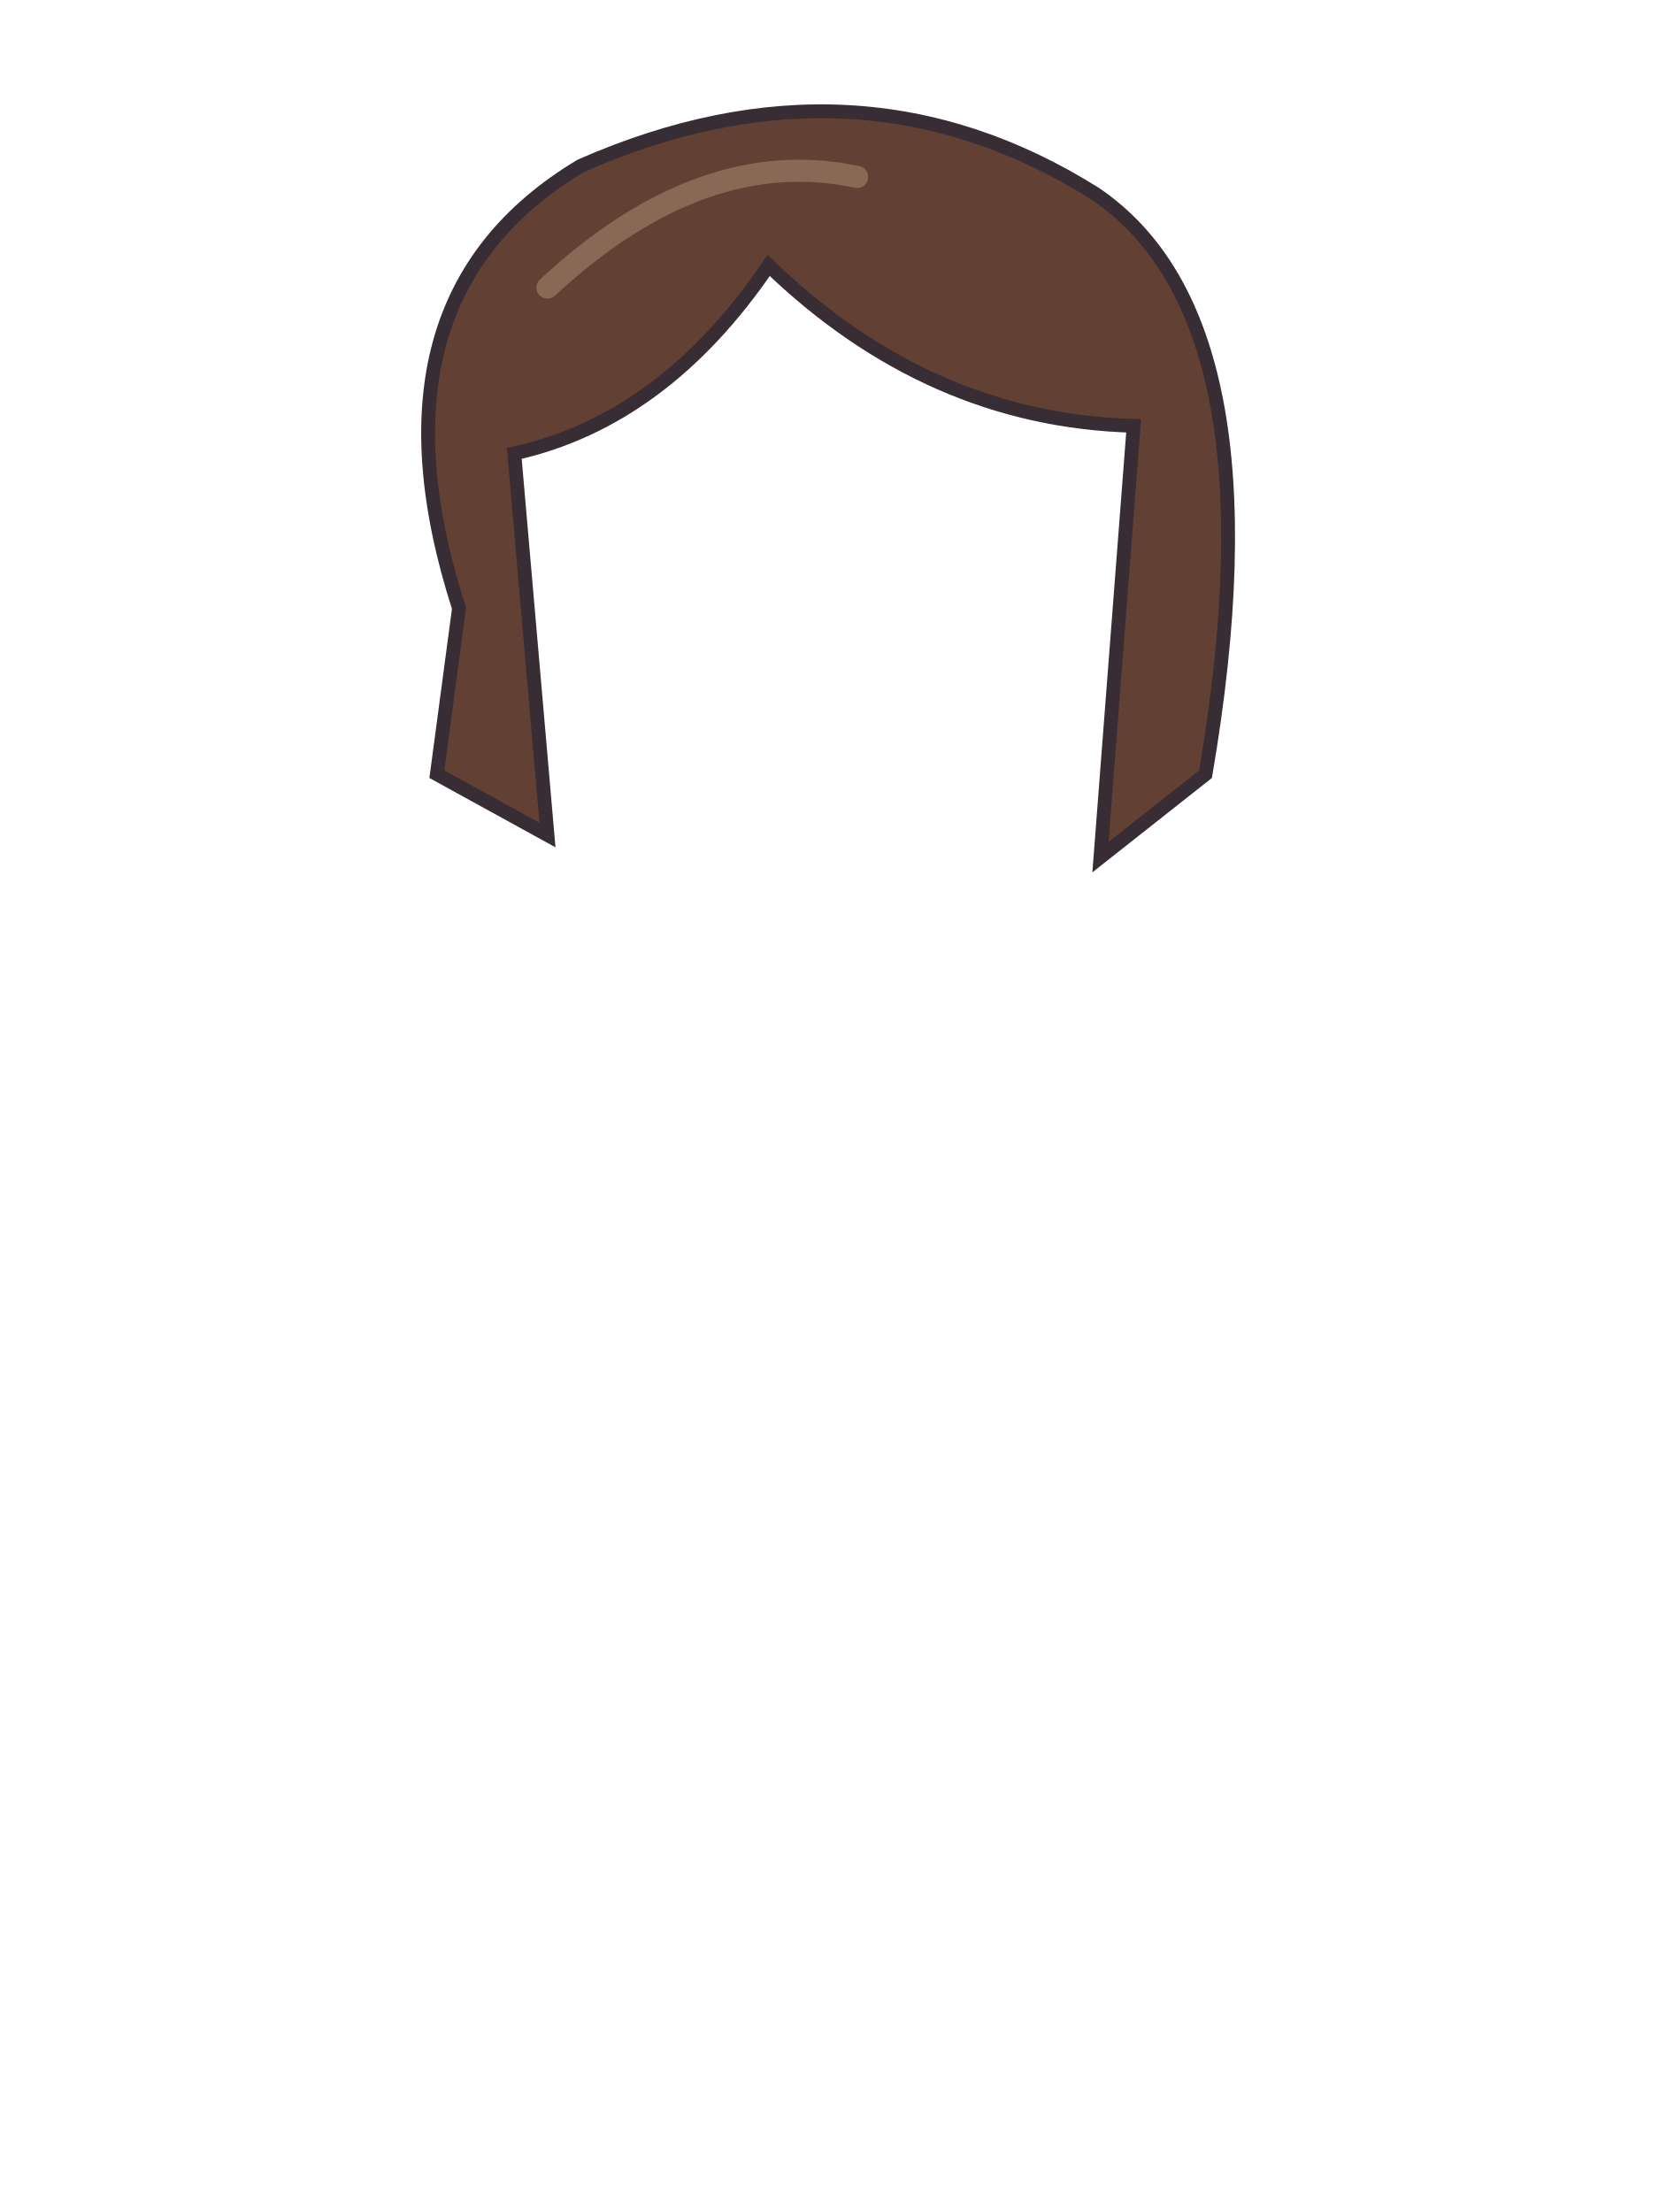
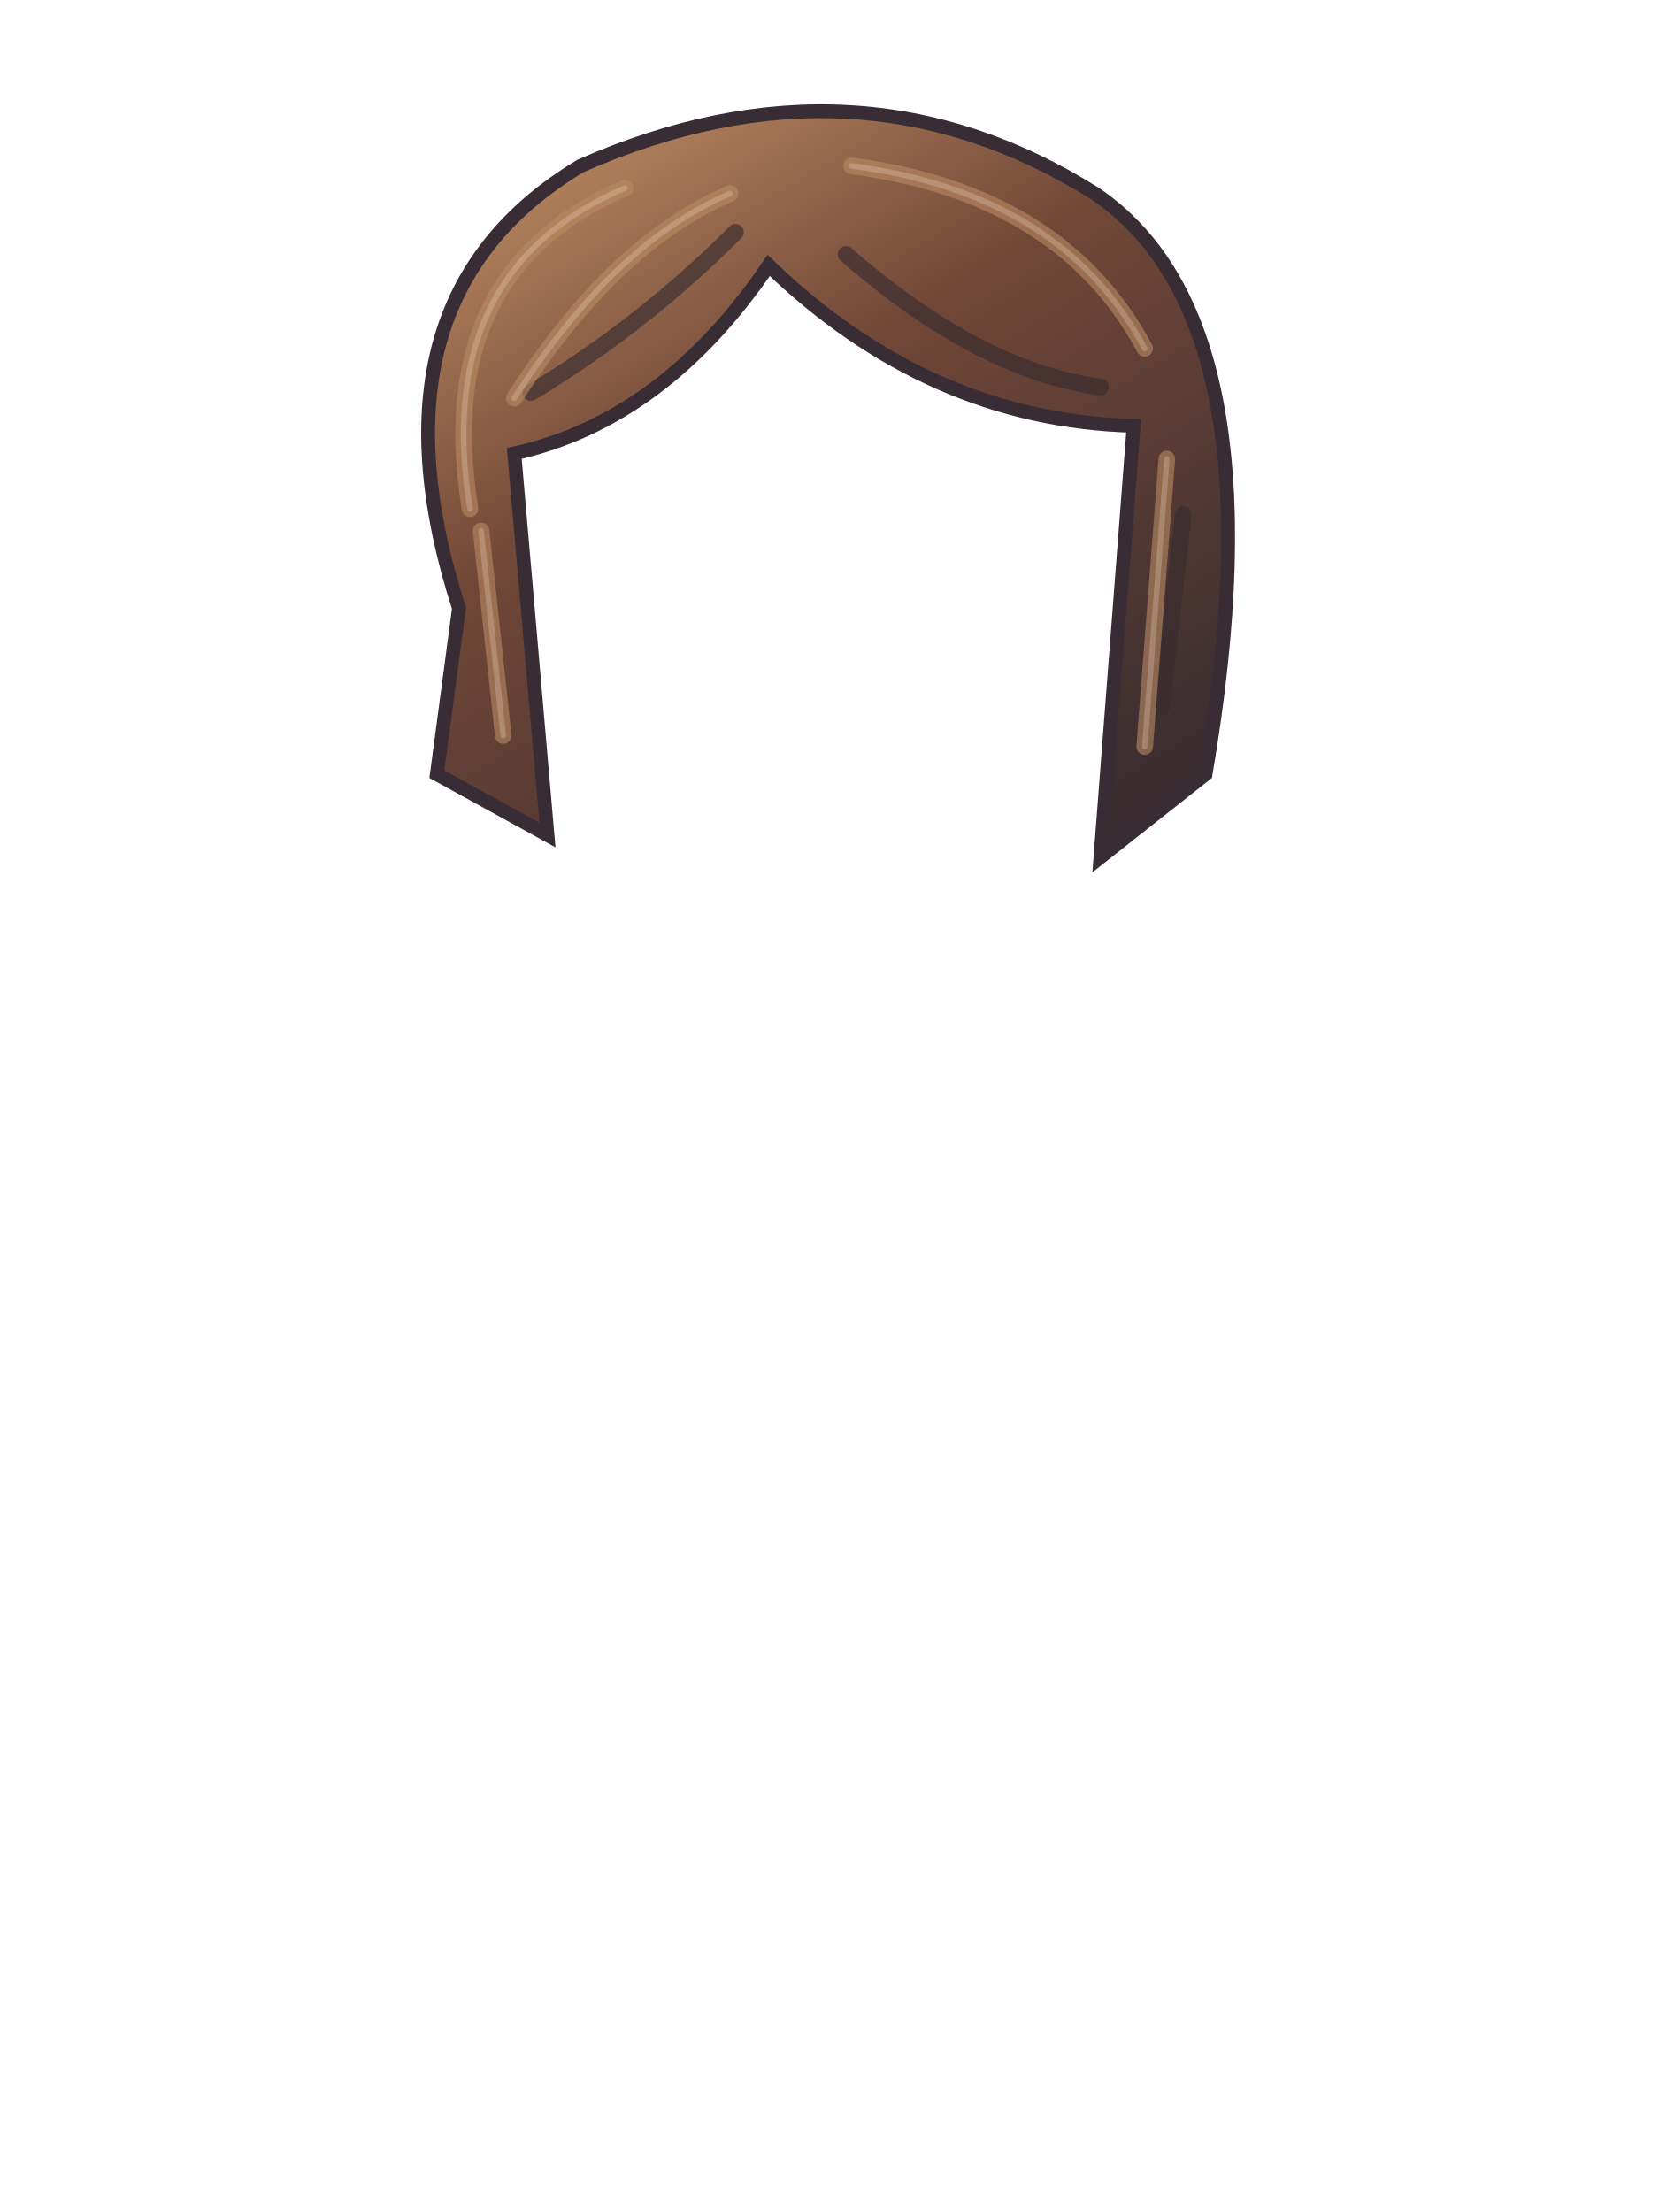
<svg xmlns="http://www.w3.org/2000/svg" viewBox="0 0 300 400">
  <defs>
    <radialGradient id="skin" cx=".32" cy=".2" r=".85">
      <stop stop-color="#eac086" />
      <stop offset=".55" stop-color="#93603e" />
      <stop offset="1" stop-color="#392b37" />
    </radialGradient>
    <linearGradient id="cloth" x2=".8" y2="1">
      <stop stop-color="#3d5b75" />
      <stop offset=".5" stop-color="#253648" />
      <stop offset="1" stop-color="#101b2d" />
    </linearGradient>
    <linearGradient id="metal" x2=".75" y2="1">
      <stop stop-color="#dce6e9" />
      <stop offset=".3" stop-color="#7e98ac" />
      <stop offset=".48" stop-color="#e1e9eb" />
      <stop offset=".55" stop-color="#496477" />
      <stop offset="1" stop-color="#192c40" />
    </linearGradient>
    <linearGradient id="trim" x2="1" y2="1">
      <stop stop-color="#edfcff" />
      <stop offset=".4" stop-color="#58e4f5" />
      <stop offset="1" stop-color="#287c9f" />
    </linearGradient>
    <linearGradient id="leather" x2=".8" y2="1">
      <stop stop-color="#c59269" />
      <stop offset=".5" stop-color="#855339" />
      <stop offset="1" stop-color="#392722" />
    </linearGradient>
    <linearGradient id="hair" x2=".3" y2="1">
      <stop stop-color="#8f5a36" />
      <stop offset=".6" stop-color="#492b25" />
      <stop offset="1" stop-color="#241b22" />
    </linearGradient>
    <radialGradient id="lens" cx=".3" cy=".15">
      <stop stop-color="#84d9ef" />
      <stop offset=".6" stop-color="#153e64" />
      <stop offset="1" stop-color="#09182b" />
    </radialGradient>
  </defs>
-   <path d="M83 110Q65 54 105 30Q155 8 198 35Q232 58 218 140L199 155L205 77Q168 76 139 48Q120 76 93 82L99 151L79 140Z" fill="#624034" stroke="#382c35" stroke-width="2.5" />
-   <path d="M99 52Q127 26 155 32" fill="none" stroke="#ffe0bc" opacity=".25" stroke-width="4" stroke-linecap="round" />
+   <path d="M83 110Q65 54 105 30Q155 8 198 35Q232 58 218 140L199 155L205 77Q168 76 139 48Q120 76 93 82L99 151L79 140Z" fill="url(#hair-sculpt)" stroke="#382c35" stroke-width="2.5" />
+   <defs>
+     <linearGradient id="hair-sculpt" x1=".15" y1="0" x2=".8" y2="1">
+       <stop stop-color="#bb8b62" />
+       <stop offset=".4" stop-color="#714737" />
+       <stop offset="1" stop-color="#382c30" />
+     </linearGradient>
+     <clipPath id="hair-silhouette">
+       <path d="M83 110Q65 54 105 30Q155 8 198 35Q232 58 218 140L199 155L205 77Q168 76 139 48Q120 76 93 82L99 151L79 140Z" />
+     </clipPath>
+   </defs>
+   <g id="hair-sculpt-finish" clip-path="url(#hair-silhouette)" fill="none" stroke-linecap="round">
+     <path d="M96 71Q116 59 133 42M153 46Q177 67 199 70M214 93L210 128" stroke="#382c30" stroke-opacity=".65" stroke-width="3" />
+     <path d="M85 92Q78 49 113 34M93 72Q111 44 132 35M154 30Q192 35 207 63M211 83L207 135M87 96L91 133" stroke="#bb8b62" stroke-opacity=".6" stroke-width="3" />
+     <path d="M85 92Q78 49 113 34M93 72Q111 44 132 35M154 30Q192 35 207 63M211 83L207 135M87 96L91 133" stroke="#fff3df" stroke-opacity=".22" stroke-width="1" />
+   </g>
</svg>
